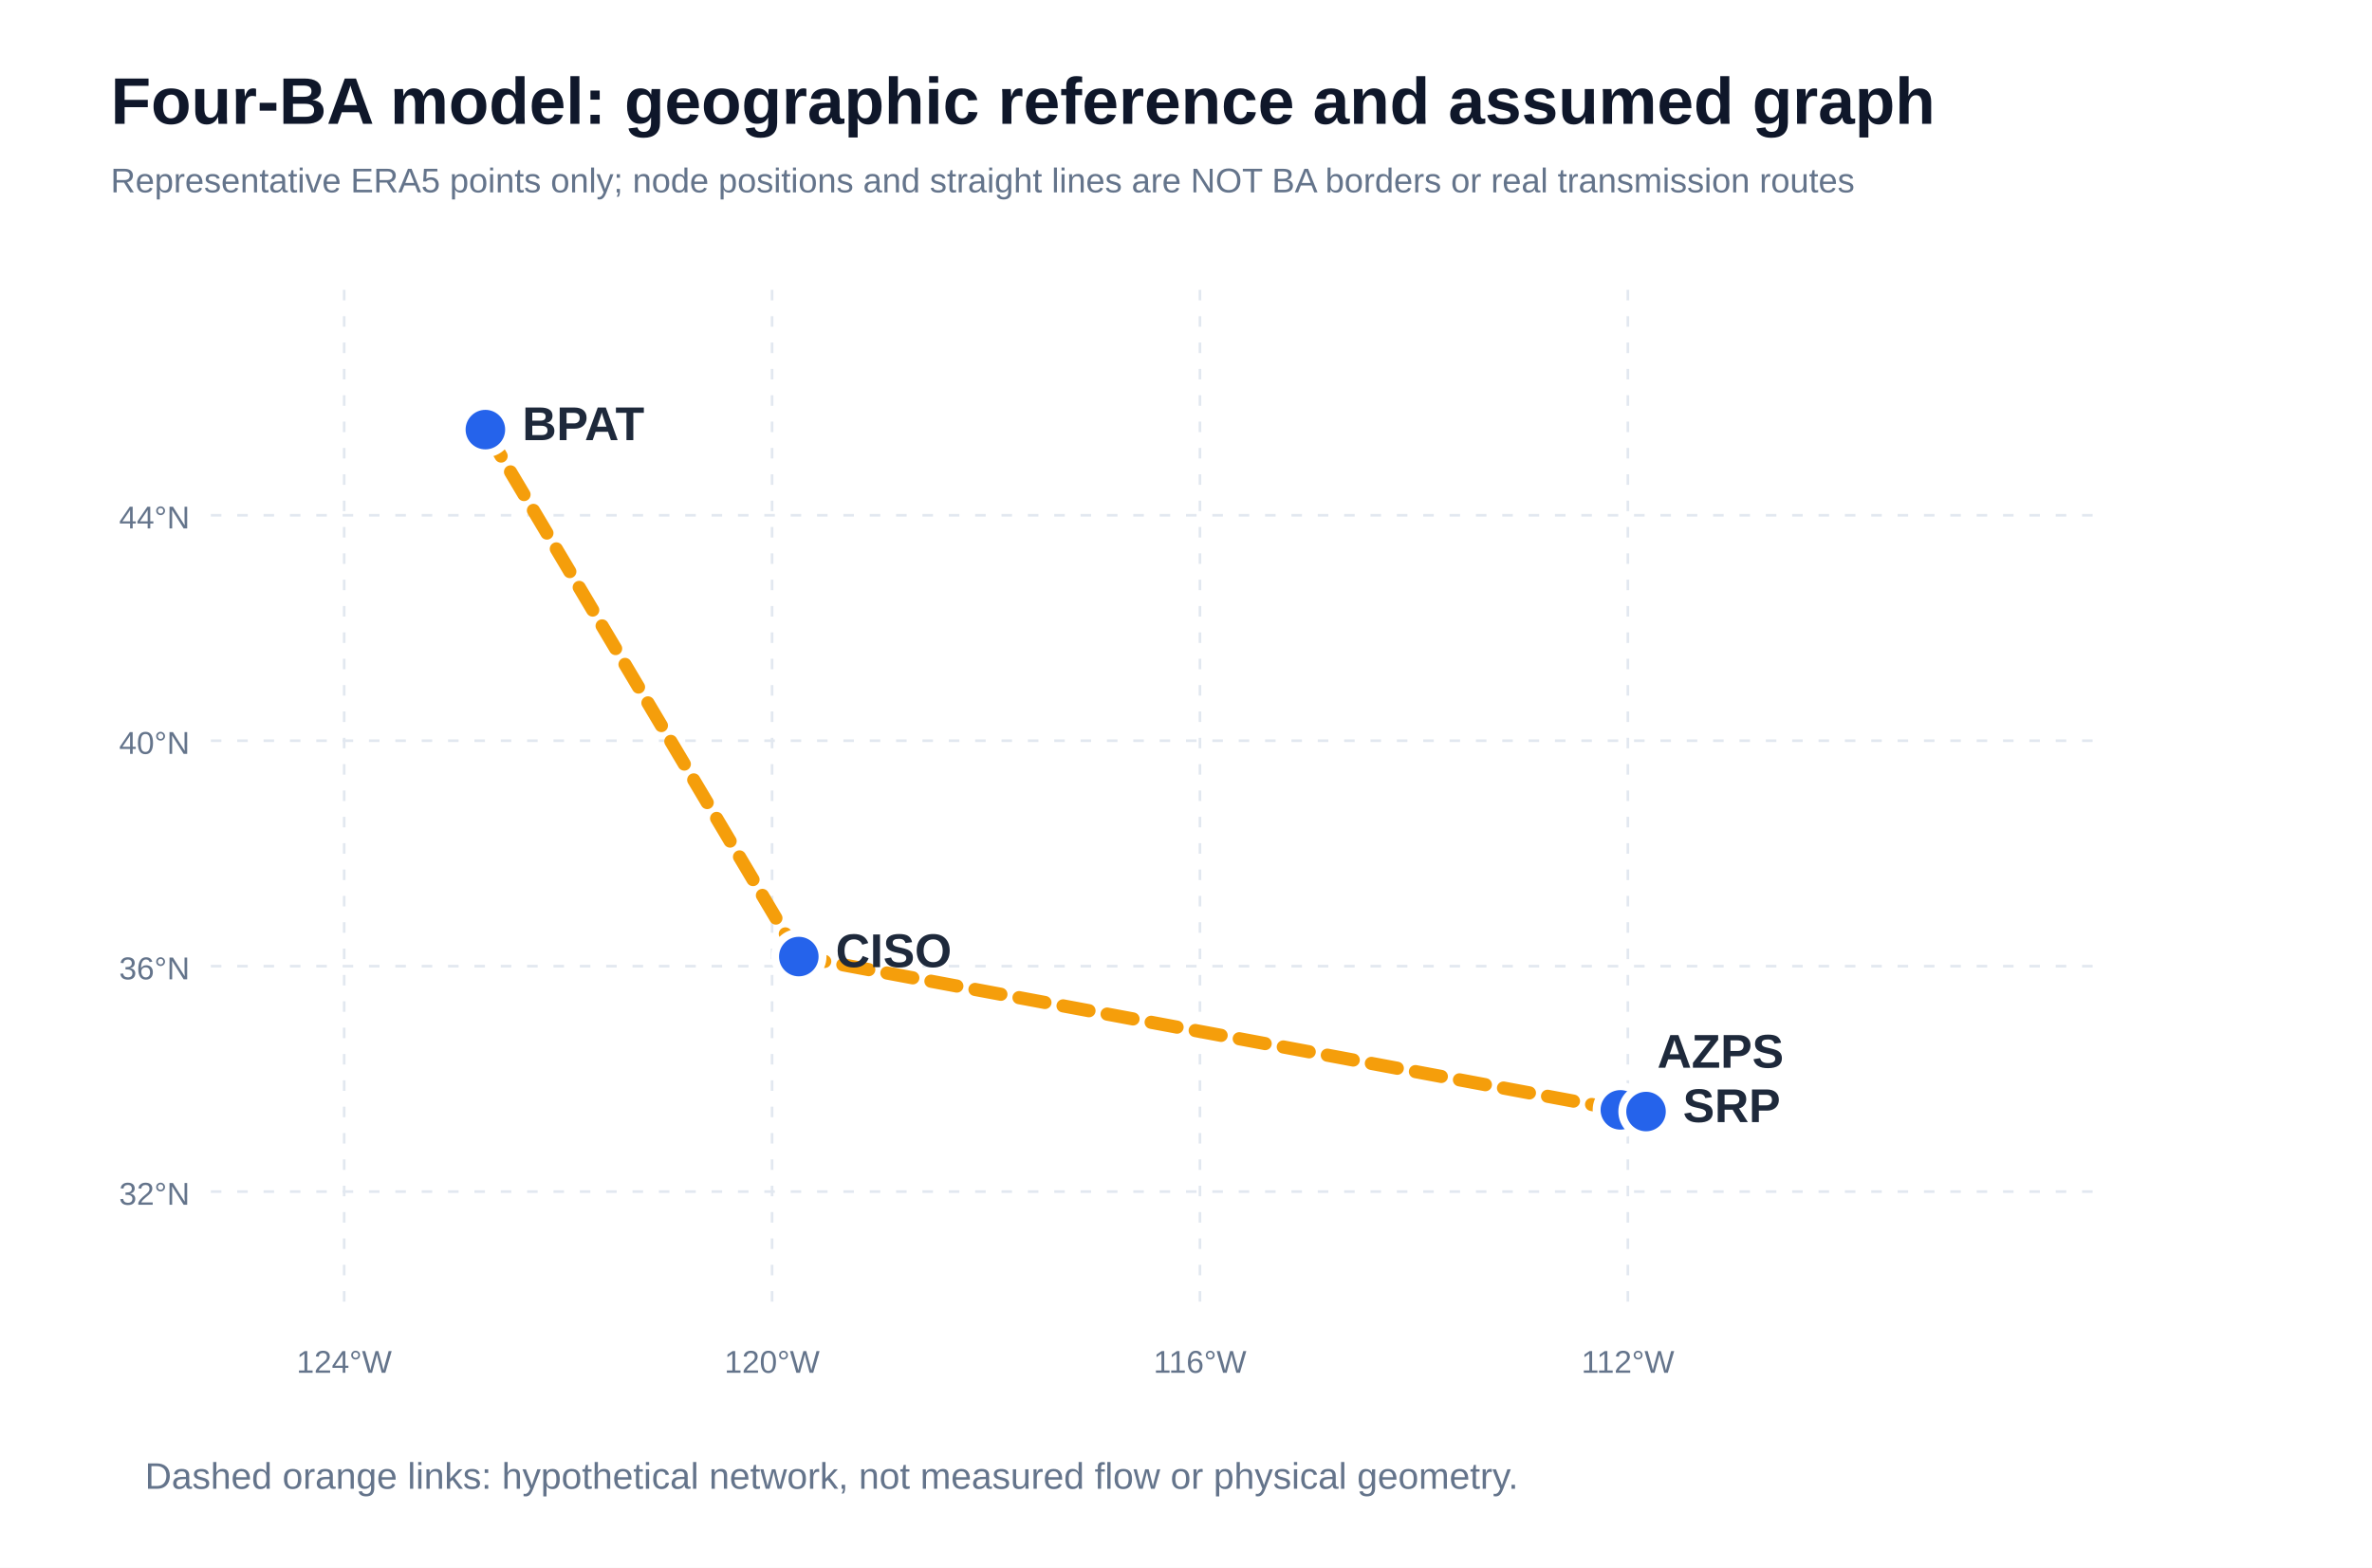
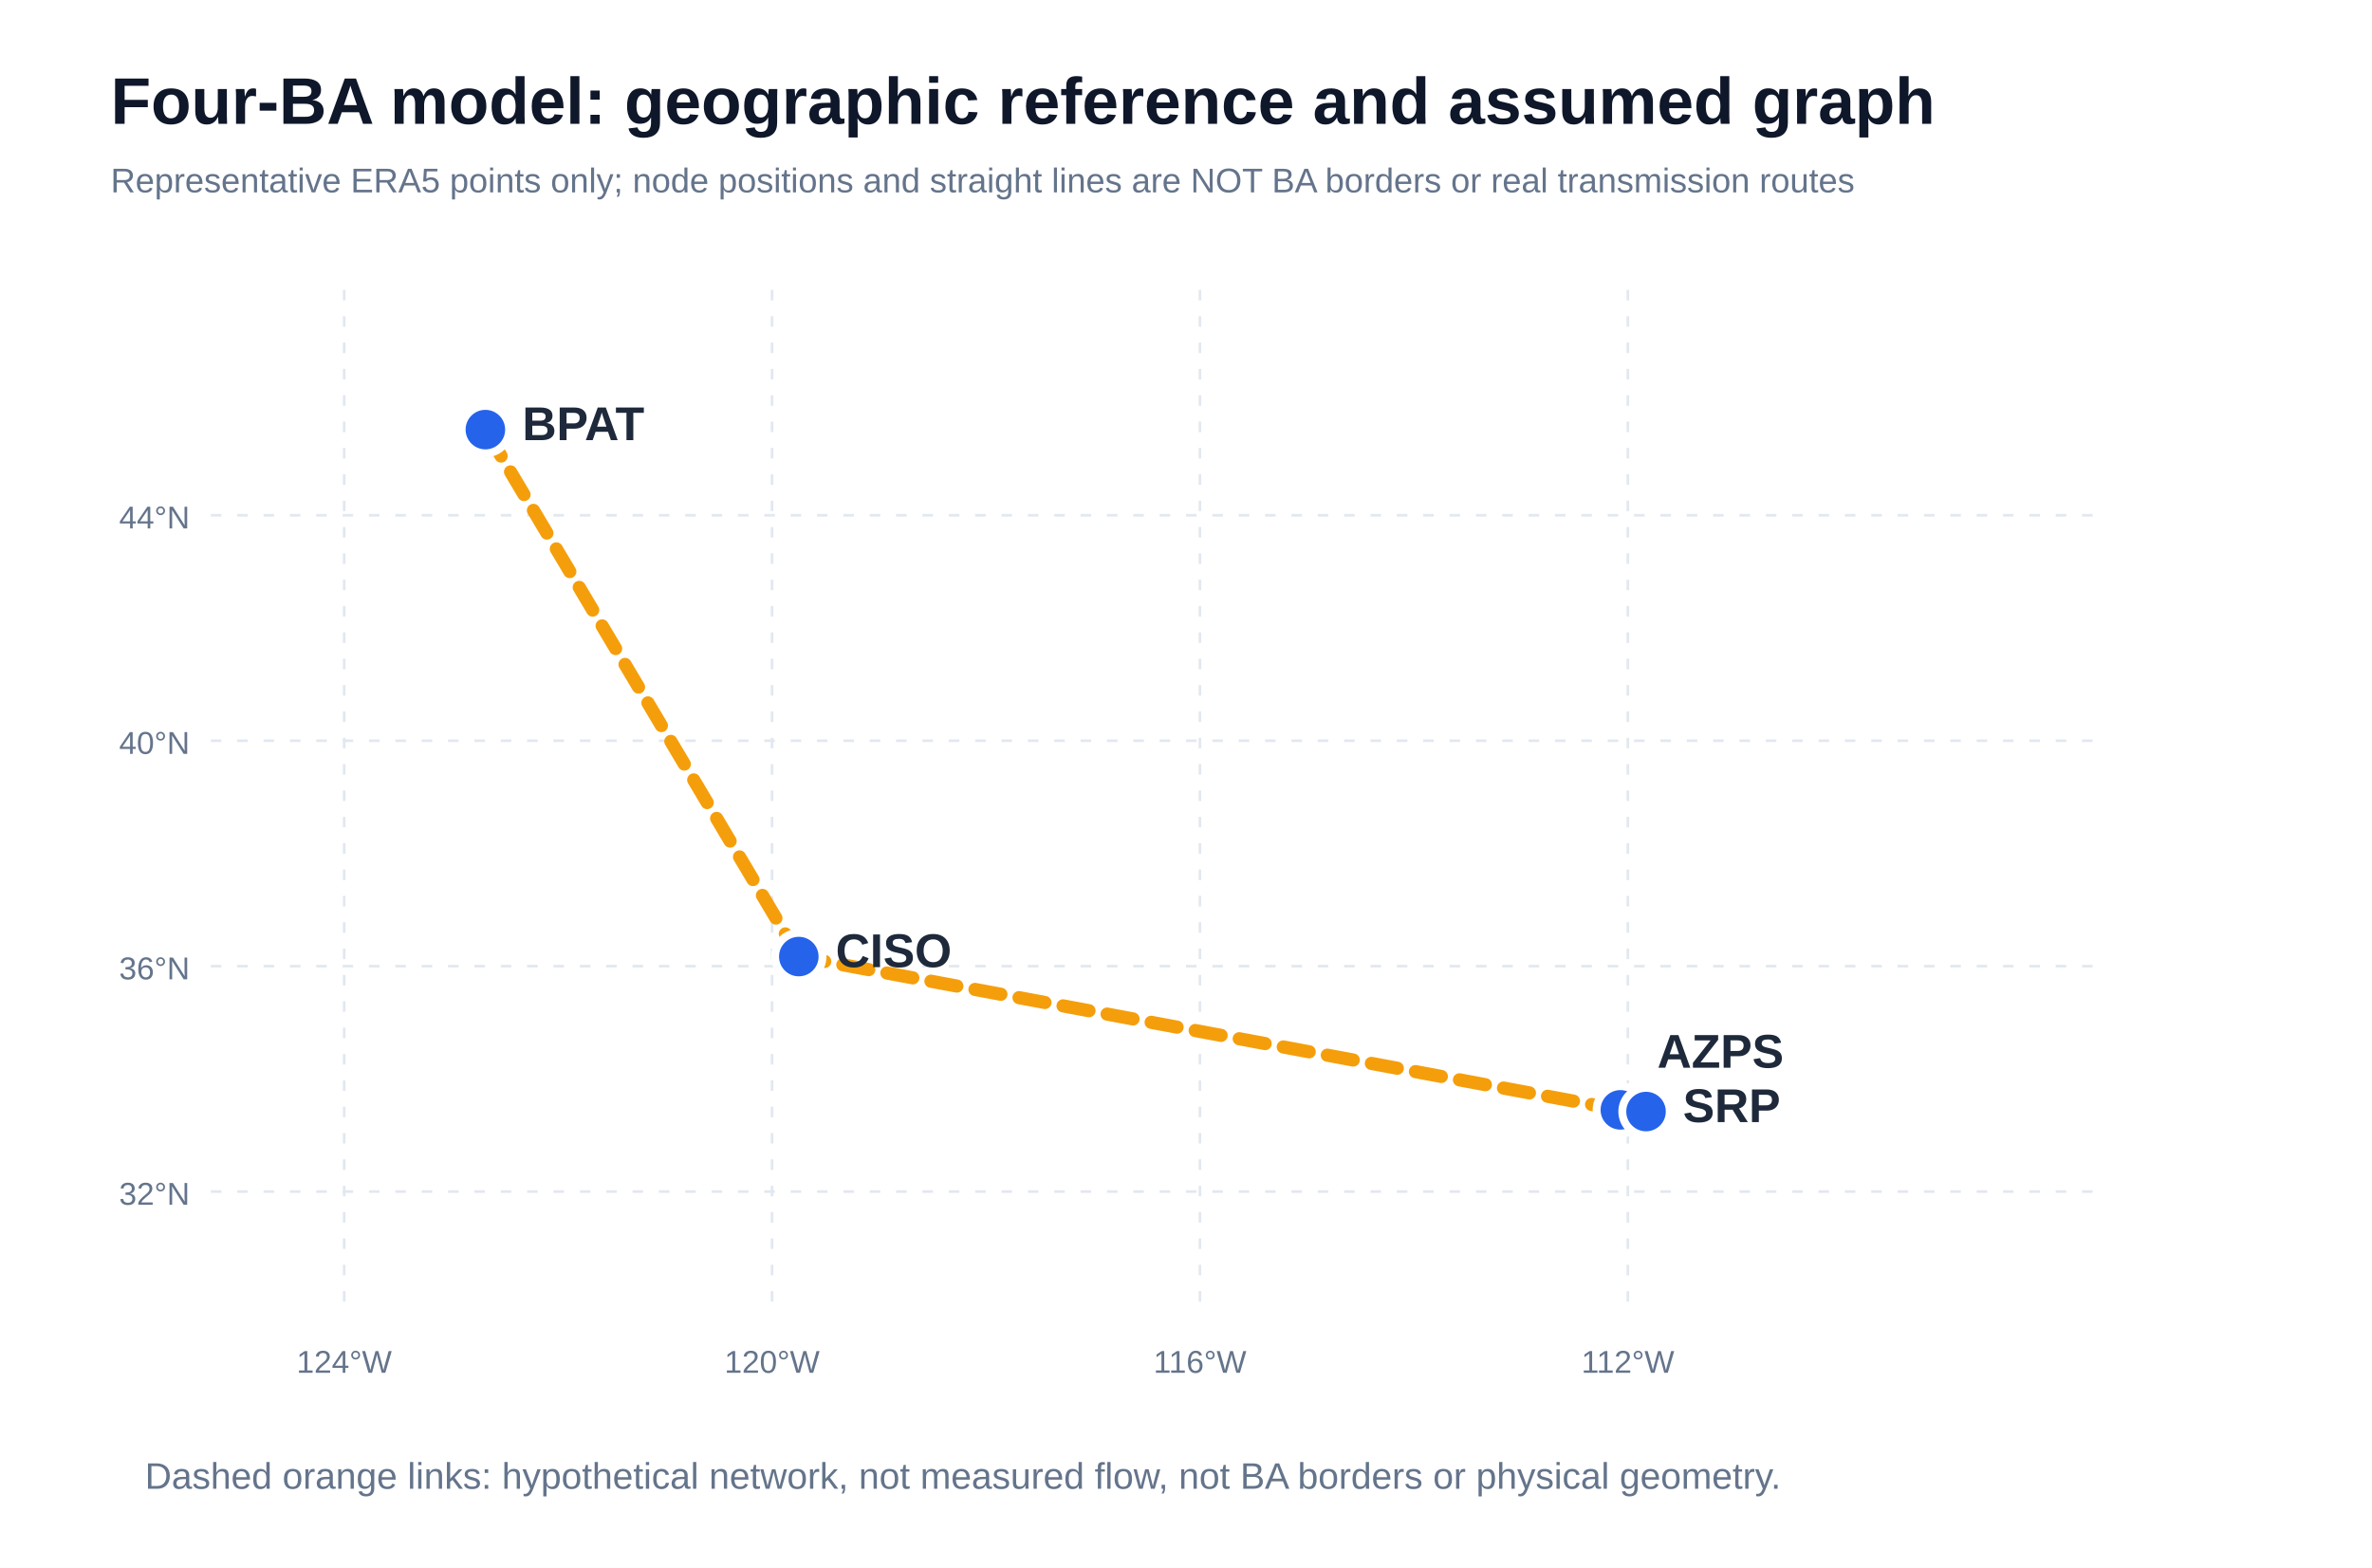
<svg xmlns="http://www.w3.org/2000/svg" viewBox="0 0 900 595" role="img">
  <rect width="900" height="595" fill="#ffffff" />
  <text x="42" y="47" font-family="Arial,sans-serif" font-size="25" fill="#0f172a" font-weight="700" text-anchor="start">Four-BA model: geographic reference and assumed graph</text>
  <text x="42" y="73" font-family="Arial,sans-serif" font-size="13" fill="#64748b" font-weight="400" text-anchor="start">Representative ERA5 points only; node positions and straight lines are NOT BA borders or real transmission routes</text>
  <line x1="130.588" y1="110" x2="130.588" y2="500" stroke="#e2e8f0" stroke-dasharray="4 6" />
  <text x="130.588" y="521" font-family="Arial,sans-serif" font-size="12" fill="#64748b" font-weight="normal" text-anchor="middle">124°W</text>
  <line x1="292.941" y1="110" x2="292.941" y2="500" stroke="#e2e8f0" stroke-dasharray="4 6" />
  <text x="292.941" y="521" font-family="Arial,sans-serif" font-size="12" fill="#64748b" font-weight="normal" text-anchor="middle">120°W</text>
  <line x1="455.294" y1="110" x2="455.294" y2="500" stroke="#e2e8f0" stroke-dasharray="4 6" />
  <text x="455.294" y="521" font-family="Arial,sans-serif" font-size="12" fill="#64748b" font-weight="normal" text-anchor="middle">116°W</text>
  <line x1="617.647" y1="110" x2="617.647" y2="500" stroke="#e2e8f0" stroke-dasharray="4 6" />
  <text x="617.647" y="521" font-family="Arial,sans-serif" font-size="12" fill="#64748b" font-weight="normal" text-anchor="middle">112°W</text>
  <line x1="80" y1="452.222" x2="800" y2="452.222" stroke="#e2e8f0" stroke-dasharray="4 6" />
  <text x="72" y="457.222" font-family="Arial,sans-serif" font-size="12" fill="#64748b" font-weight="normal" text-anchor="end">32°N</text>
  <line x1="80" y1="366.667" x2="800" y2="366.667" stroke="#e2e8f0" stroke-dasharray="4 6" />
  <text x="72" y="371.667" font-family="Arial,sans-serif" font-size="12" fill="#64748b" font-weight="normal" text-anchor="end">36°N</text>
  <line x1="80" y1="281.111" x2="800" y2="281.111" stroke="#e2e8f0" stroke-dasharray="4 6" />
  <text x="72" y="286.111" font-family="Arial,sans-serif" font-size="12" fill="#64748b" font-weight="normal" text-anchor="end">40°N</text>
  <line x1="80" y1="195.556" x2="800" y2="195.556" stroke="#e2e8f0" stroke-dasharray="4 6" />
  <text x="72" y="200.556" font-family="Arial,sans-serif" font-size="12" fill="#64748b" font-weight="normal" text-anchor="end">44°N</text>
  <line x1="303.088" y1="363.031" x2="614.806" y2="421.208" stroke="#f59e0b" stroke-width="5" stroke-dasharray="10 7" stroke-linecap="round" />
  <line x1="303.088" y1="363.031" x2="184.165" y2="163.044" stroke="#f59e0b" stroke-width="5" stroke-dasharray="10 7" stroke-linecap="round" />
  <line x1="614.806" y1="421.208" x2="624.547" y2="421.85" stroke="#f59e0b" stroke-width="5" stroke-dasharray="10 7" stroke-linecap="round" />
  <circle cx="184.165" cy="163.044" r="9" fill="#2563eb" stroke="white" stroke-width="3" />
  <text x="198.165" y="167.044" font-family="Arial,sans-serif" font-size="18" fill="#1e293b" font-weight="700" text-anchor="start">BPAT</text>
  <circle cx="303.088" cy="363.031" r="9" fill="#2563eb" stroke="white" stroke-width="3" />
  <text x="317.088" y="367.031" font-family="Arial,sans-serif" font-size="18" fill="#1e293b" font-weight="700" text-anchor="start">CISO</text>
  <circle cx="614.806" cy="421.208" r="9" fill="#2563eb" stroke="white" stroke-width="3" />
  <text x="628.806" y="405.208" font-family="Arial,sans-serif" font-size="18" fill="#1e293b" font-weight="700" text-anchor="start">AZPS</text>
  <circle cx="624.547" cy="421.85" r="9" fill="#2563eb" stroke="white" stroke-width="3" />
  <text x="638.547" y="425.85" font-family="Arial,sans-serif" font-size="18" fill="#1e293b" font-weight="700" text-anchor="start">SRP</text>
-   <text x="55" y="565" font-family="Arial,sans-serif" font-size="14" fill="#64748b" font-weight="400" text-anchor="start">Dashed orange links: hypothetical network, not measured flow or physical geometry.</text>
+   <text x="55" y="565" font-family="Arial,sans-serif" font-size="14" fill="#64748b" font-weight="400" text-anchor="start">Dashed orange links: hypothetical network, not measured flow, not BA borders or physical geometry.</text>
</svg>
